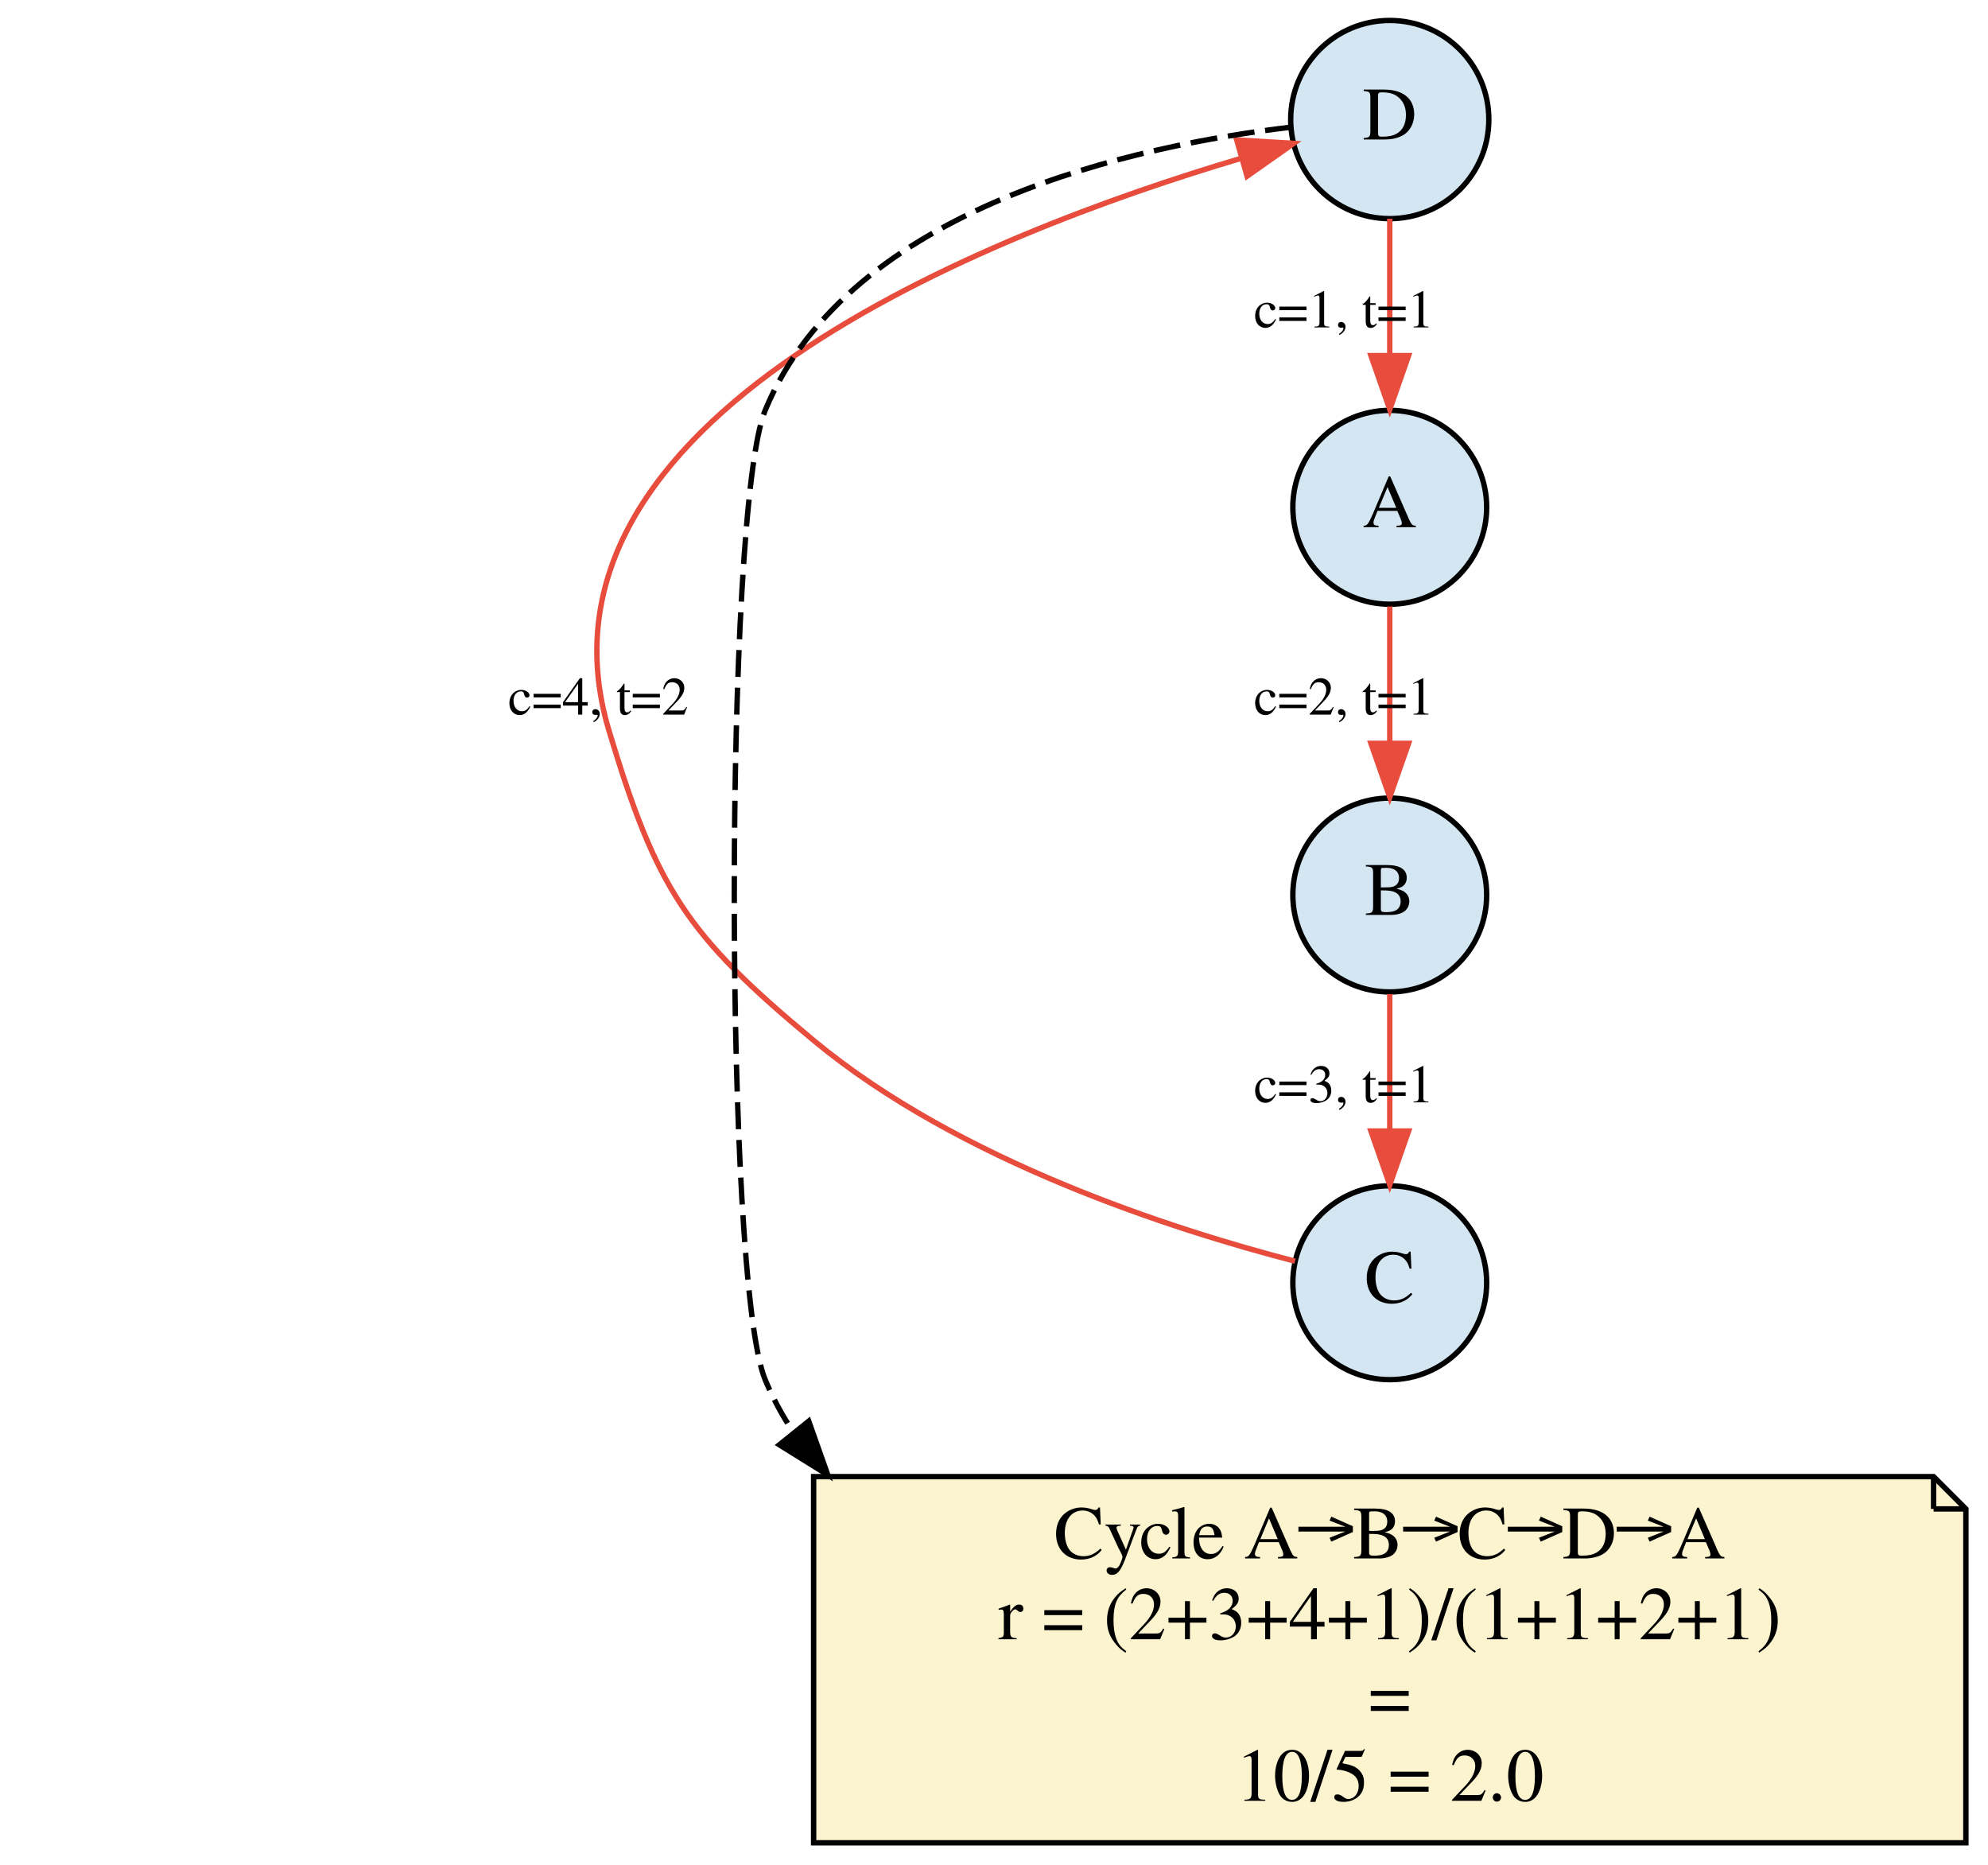
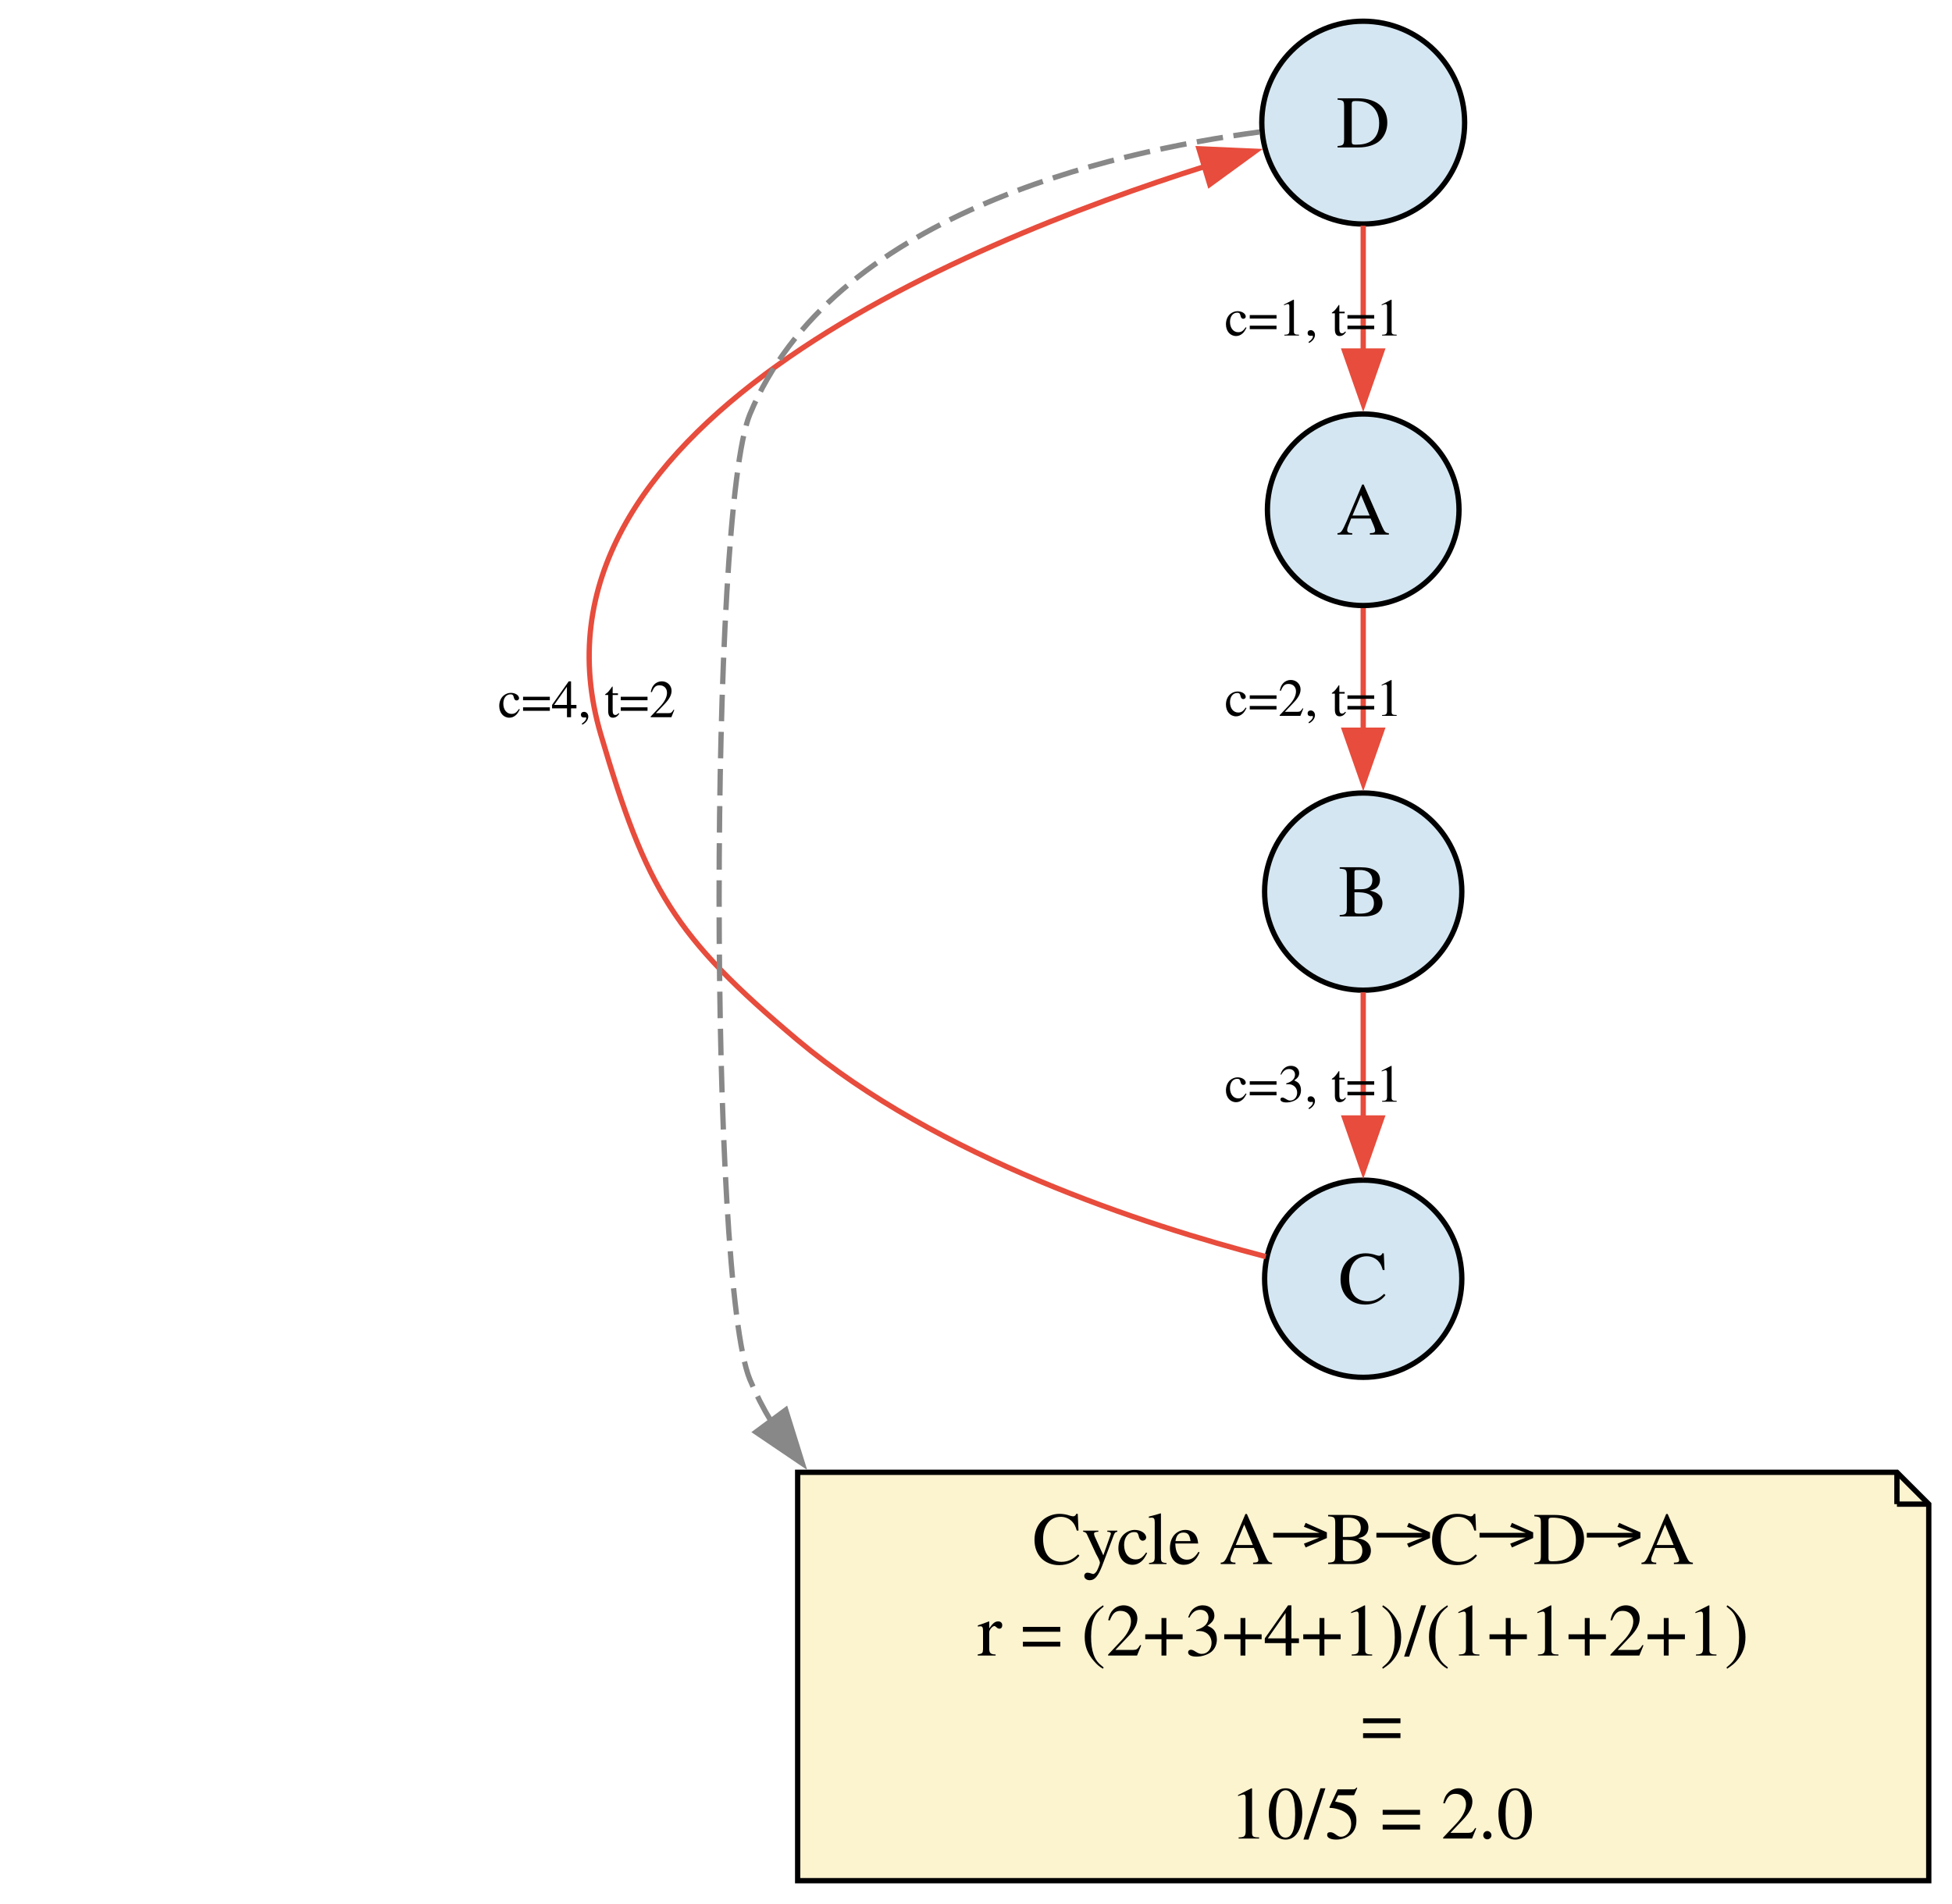
- <svg xmlns="http://www.w3.org/2000/svg" width="369pt" height="346pt" viewBox="0.00 0.00 369.00 346.20">
-   <g id="graph0" class="graph" transform="scale(1 1) rotate(0) translate(4 342.2)">
+ <svg xmlns="http://www.w3.org/2000/svg" width="368pt" height="359pt" viewBox="0.00 0.00 368.00 359.00">
+   <g id="graph0" class="graph" transform="scale(1 1) rotate(0) translate(4 354.62)">
    <g id="node1" class="node">
-       <ellipse fill="#d4e6f1" stroke="black" cx="254" cy="-248" rx="18" ry="18" />
-       <text text-anchor="middle" x="254" y="-244.3" font-family="Times,serif" font-size="14.00">A</text>
+       <ellipse fill="#d4e6f1" stroke="black" cx="253" cy="-258.5" rx="18.06" ry="18.06" />
+       <text xml:space="preserve" text-anchor="middle" x="253" y="-253.82" font-family="Times,serif" font-size="14.00">A</text>
    </g>
    <g id="node2" class="node">
-       <ellipse fill="#d4e6f1" stroke="black" cx="254" cy="-176" rx="18" ry="18" />
-       <text text-anchor="middle" x="254" y="-172.3" font-family="Times,serif" font-size="14.00">B</text>
+       <ellipse fill="#d4e6f1" stroke="black" cx="253" cy="-186.5" rx="18.59" ry="18.59" />
+       <text xml:space="preserve" text-anchor="middle" x="253" y="-181.82" font-family="Times,serif" font-size="14.00">B</text>
    </g>
    <g id="edge1" class="edge">
-       <path fill="none" stroke="#e74c3c" d="M254,-229.59C254,-221.94 254,-212.89 254,-204.43" />
-       <polygon fill="#e74c3c" stroke="#e74c3c" points="257.5,-204.17 254,-194.17 250.5,-204.17 257.5,-204.17" />
-       <text text-anchor="middle" x="245.5" y="-209.5" font-family="Times,serif" font-size="10.00">c=2, t=1</text>
+       <path fill="none" stroke="#e74c3c" d="M253,-239.96C253,-232.92 253,-224.7 253,-216.85" />
+       <polygon fill="#e74c3c" stroke="#e74c3c" points="256.5,-216.93 253,-206.93 249.5,-216.93 256.5,-216.93" />
+       <text xml:space="preserve" text-anchor="middle" x="243.62" y="-219.64" font-family="Times,serif" font-size="10.00">c=2, t=1</text>
    </g>
    <g id="node3" class="node">
-       <ellipse fill="#d4e6f1" stroke="black" cx="254" cy="-104" rx="18" ry="18" />
-       <text text-anchor="middle" x="254" y="-100.3" font-family="Times,serif" font-size="14.00">C</text>
+       <ellipse fill="#d4e6f1" stroke="black" cx="253" cy="-113.5" rx="18.59" ry="18.59" />
+       <text xml:space="preserve" text-anchor="middle" x="253" y="-108.83" font-family="Times,serif" font-size="14.00">C</text>
    </g>
    <g id="edge2" class="edge">
-       <path fill="none" stroke="#e74c3c" d="M254,-157.59C254,-149.94 254,-140.89 254,-132.43" />
-       <polygon fill="#e74c3c" stroke="#e74c3c" points="257.5,-132.17 254,-122.17 250.5,-132.17 257.5,-132.17" />
-       <text text-anchor="middle" x="245.5" y="-137.5" font-family="Times,serif" font-size="10.00">c=3, t=1</text>
+       <path fill="none" stroke="#e74c3c" d="M253,-167.51C253,-160.22 253,-151.72 253,-143.64" />
+       <polygon fill="#e74c3c" stroke="#e74c3c" points="256.5,-143.81 253,-133.81 249.5,-143.81 256.5,-143.81" />
+       <text xml:space="preserve" text-anchor="middle" x="243.62" y="-146.88" font-family="Times,serif" font-size="10.00">c=3, t=1</text>
    </g>
    <g id="node4" class="node">
-       <ellipse fill="#d4e6f1" stroke="black" cx="254" cy="-320" rx="18.4" ry="18.4" />
-       <text text-anchor="middle" x="254" y="-316.3" font-family="Times,serif" font-size="14.00">D</text>
+       <ellipse fill="#d4e6f1" stroke="black" cx="253" cy="-331.5" rx="19.12" ry="19.12" />
+       <text xml:space="preserve" text-anchor="middle" x="253" y="-326.82" font-family="Times,serif" font-size="14.00">D</text>
    </g>
    <g id="edge3" class="edge">
-       <path fill="none" stroke="#e74c3c" d="M236.41,-108C213.72,-113.87 173.99,-126.61 147,-149 123.42,-168.56 117.82,-177.16 109,-206.5 91.55,-264.56 179.54,-298.89 226.32,-312.78" />
-       <polygon fill="#e74c3c" stroke="#e74c3c" points="225.58,-316.21 236.16,-315.58 227.5,-309.48 225.58,-316.21" />
-       <text text-anchor="middle" x="107" y="-209.5" font-family="Times,serif" font-size="10.00">c=4, t=2</text>
+       <path fill="none" stroke="#e74c3c" d="M234.64,-117.67C211.87,-123.59 172.83,-136.26 146.37,-158.5 123.06,-178.1 117.87,-186.9 109.27,-216.12 92.42,-273.41 176.51,-308.49 223.33,-323.29" />
+       <polygon fill="#e74c3c" stroke="#e74c3c" points="222.04,-326.56 232.63,-326.1 224.07,-319.86 222.04,-326.56" />
+       <text xml:space="preserve" text-anchor="middle" x="106.62" y="-219.38" font-family="Times,serif" font-size="10.00">c=4, t=2</text>
    </g>
    <g id="edge4" class="edge">
-       <path fill="none" stroke="#e74c3c" d="M254,-301.59C254,-293.94 254,-284.89 254,-276.43" />
-       <polygon fill="#e74c3c" stroke="#e74c3c" points="257.5,-276.17 254,-266.17 250.5,-276.17 257.5,-276.17" />
-       <text text-anchor="middle" x="245.5" y="-281.4" font-family="Times,serif" font-size="10.00">c=1, t=1</text>
+       <path fill="none" stroke="#e74c3c" d="M253,-312.06C253,-304.74 253,-296.24 253,-288.19" />
+       <polygon fill="#e74c3c" stroke="#e74c3c" points="256.5,-288.43 253,-278.43 249.5,-288.43 256.5,-288.43" />
+       <text xml:space="preserve" text-anchor="middle" x="243.62" y="-291.35" font-family="Times,serif" font-size="10.00">c=1, t=1</text>
    </g>
    <g id="node5" class="node">
-       <polygon fill="#fcf3cf" stroke="black" points="355,-68 147,-68 147,0 361,0 361,-62 355,-68" />
-       <polyline fill="none" stroke="black" points="355,-68 355,-62 " />
-       <polyline fill="none" stroke="black" points="361,-62 355,-62 " />
-       <text text-anchor="middle" x="254" y="-52.8" font-family="Times,serif" font-size="14.00">Cycle A→B→C→D→A</text>
-       <text text-anchor="middle" x="254" y="-37.8" font-family="Times,serif" font-size="14.00">r = (2+3+4+1)/(1+1+2+1)</text>
-       <text text-anchor="middle" x="254" y="-22.8" font-family="Times,serif" font-size="14.00">  =</text>
-       <text text-anchor="middle" x="254" y="-7.8" font-family="Times,serif" font-size="14.00">  10/5 = 2.0</text>
+       <polygon fill="#fcf3cf" stroke="black" points="353.62,-77 146.38,-77 146.38,0 359.62,0 359.62,-71 353.62,-77" />
+       <polyline fill="none" stroke="black" points="353.62,-77 353.62,-71" />
+       <polyline fill="none" stroke="black" points="359.62,-71 353.62,-71" />
+       <text xml:space="preserve" text-anchor="middle" x="253" y="-59.7" font-family="Times,serif" font-size="14.00">Cycle A→B→C→D→A</text>
+       <text xml:space="preserve" text-anchor="middle" x="253" y="-42.45" font-family="Times,serif" font-size="14.00">r = (2+3+4+1)/(1+1+2+1)</text>
+       <text xml:space="preserve" text-anchor="middle" x="253" y="-25.2" font-family="Times,serif" font-size="14.00">  =</text>
+       <text xml:space="preserve" text-anchor="middle" x="253" y="-7.95" font-family="Times,serif" font-size="14.00">  10/5 = 2.0</text>
    </g>
    <g id="edge5" class="edge">
-       <path fill="none" stroke="#000000" stroke-dasharray="5,2" d="M235.81,-318.6C207.3,-315.26 153.73,-303.97 138,-266 130.35,-247.52 130.35,-104.48 138,-86 139.44,-82.53 141.2,-79.29 143.23,-76.27" />
-       <polygon fill="#000000" stroke="#000000" points="146.09,-78.3 149.63,-68.31 140.63,-73.91 146.09,-78.3" />
+       <path fill="none" stroke="#888888" stroke-dasharray="5,2" d="M233.48,-329.74C204.77,-325.91 152.86,-313.88 137.37,-276.5 129.64,-257.82 129.64,-113.18 137.37,-94.5 138.53,-91.71 139.89,-89.05 141.43,-86.53" />
+       <polygon fill="#888888" stroke="#888888" points="144.13,-88.76 147.28,-78.65 138.51,-84.59 144.13,-88.76" />
    </g>
  </g>
</svg>
